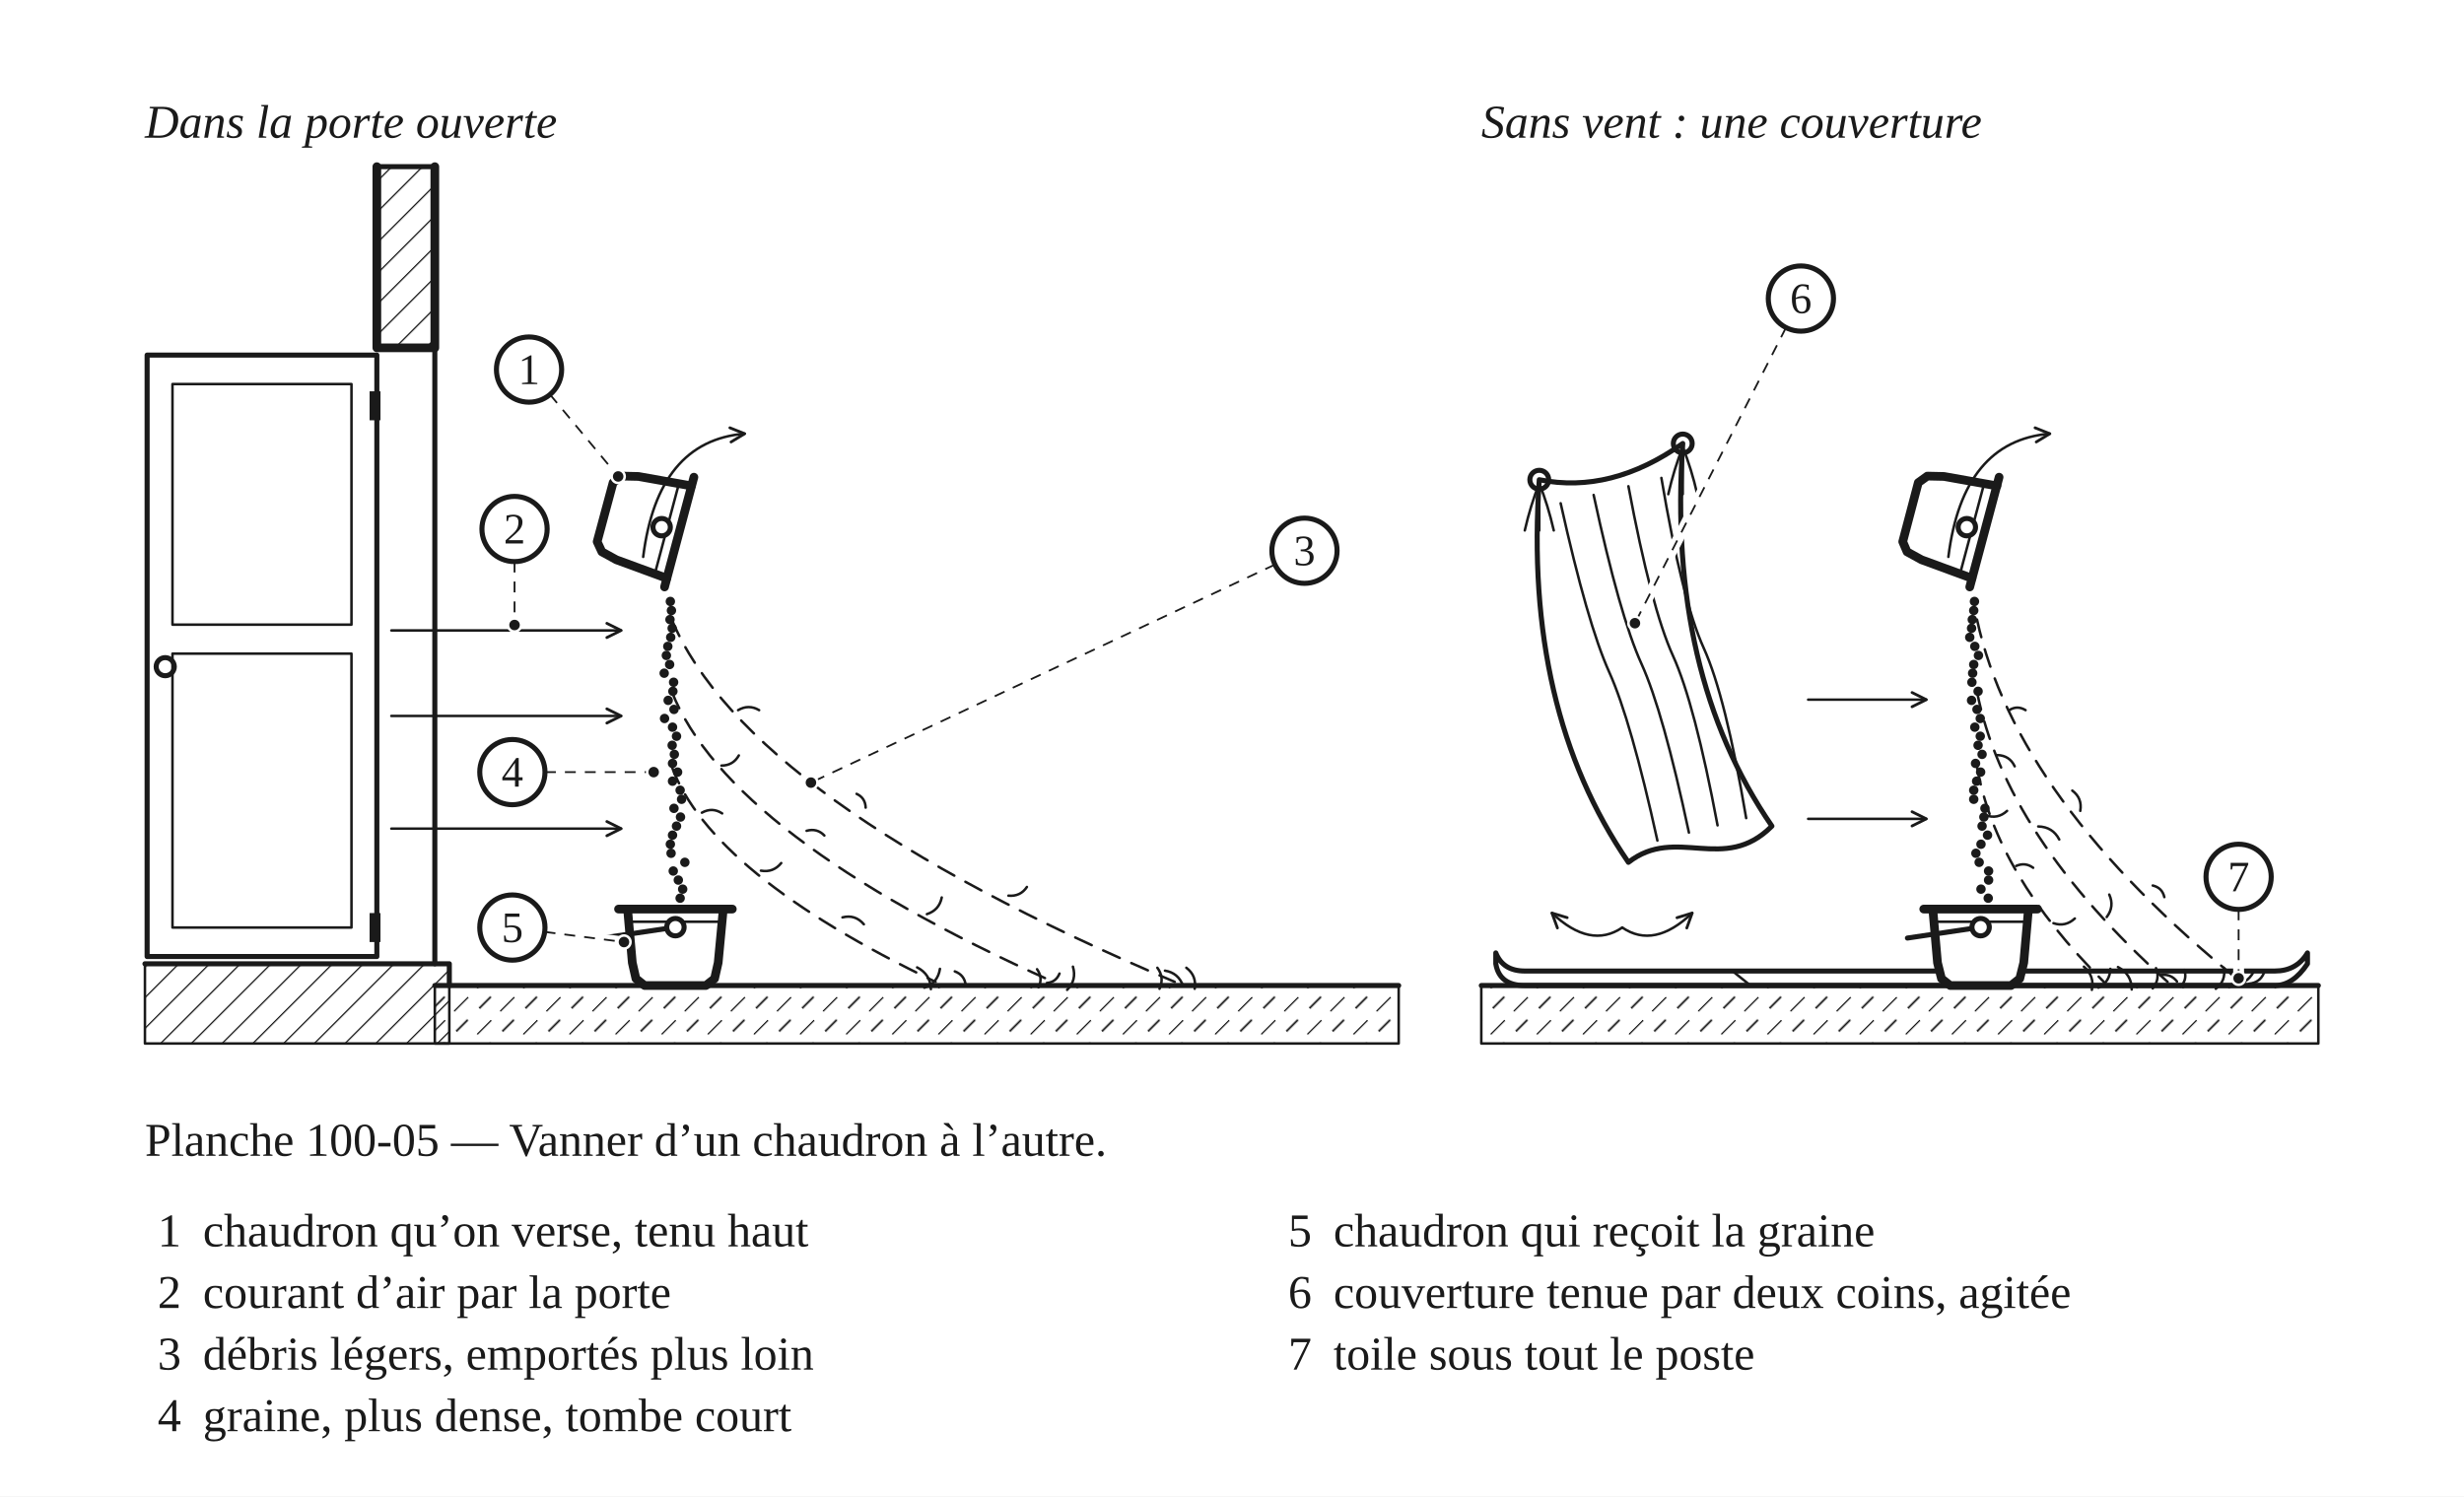
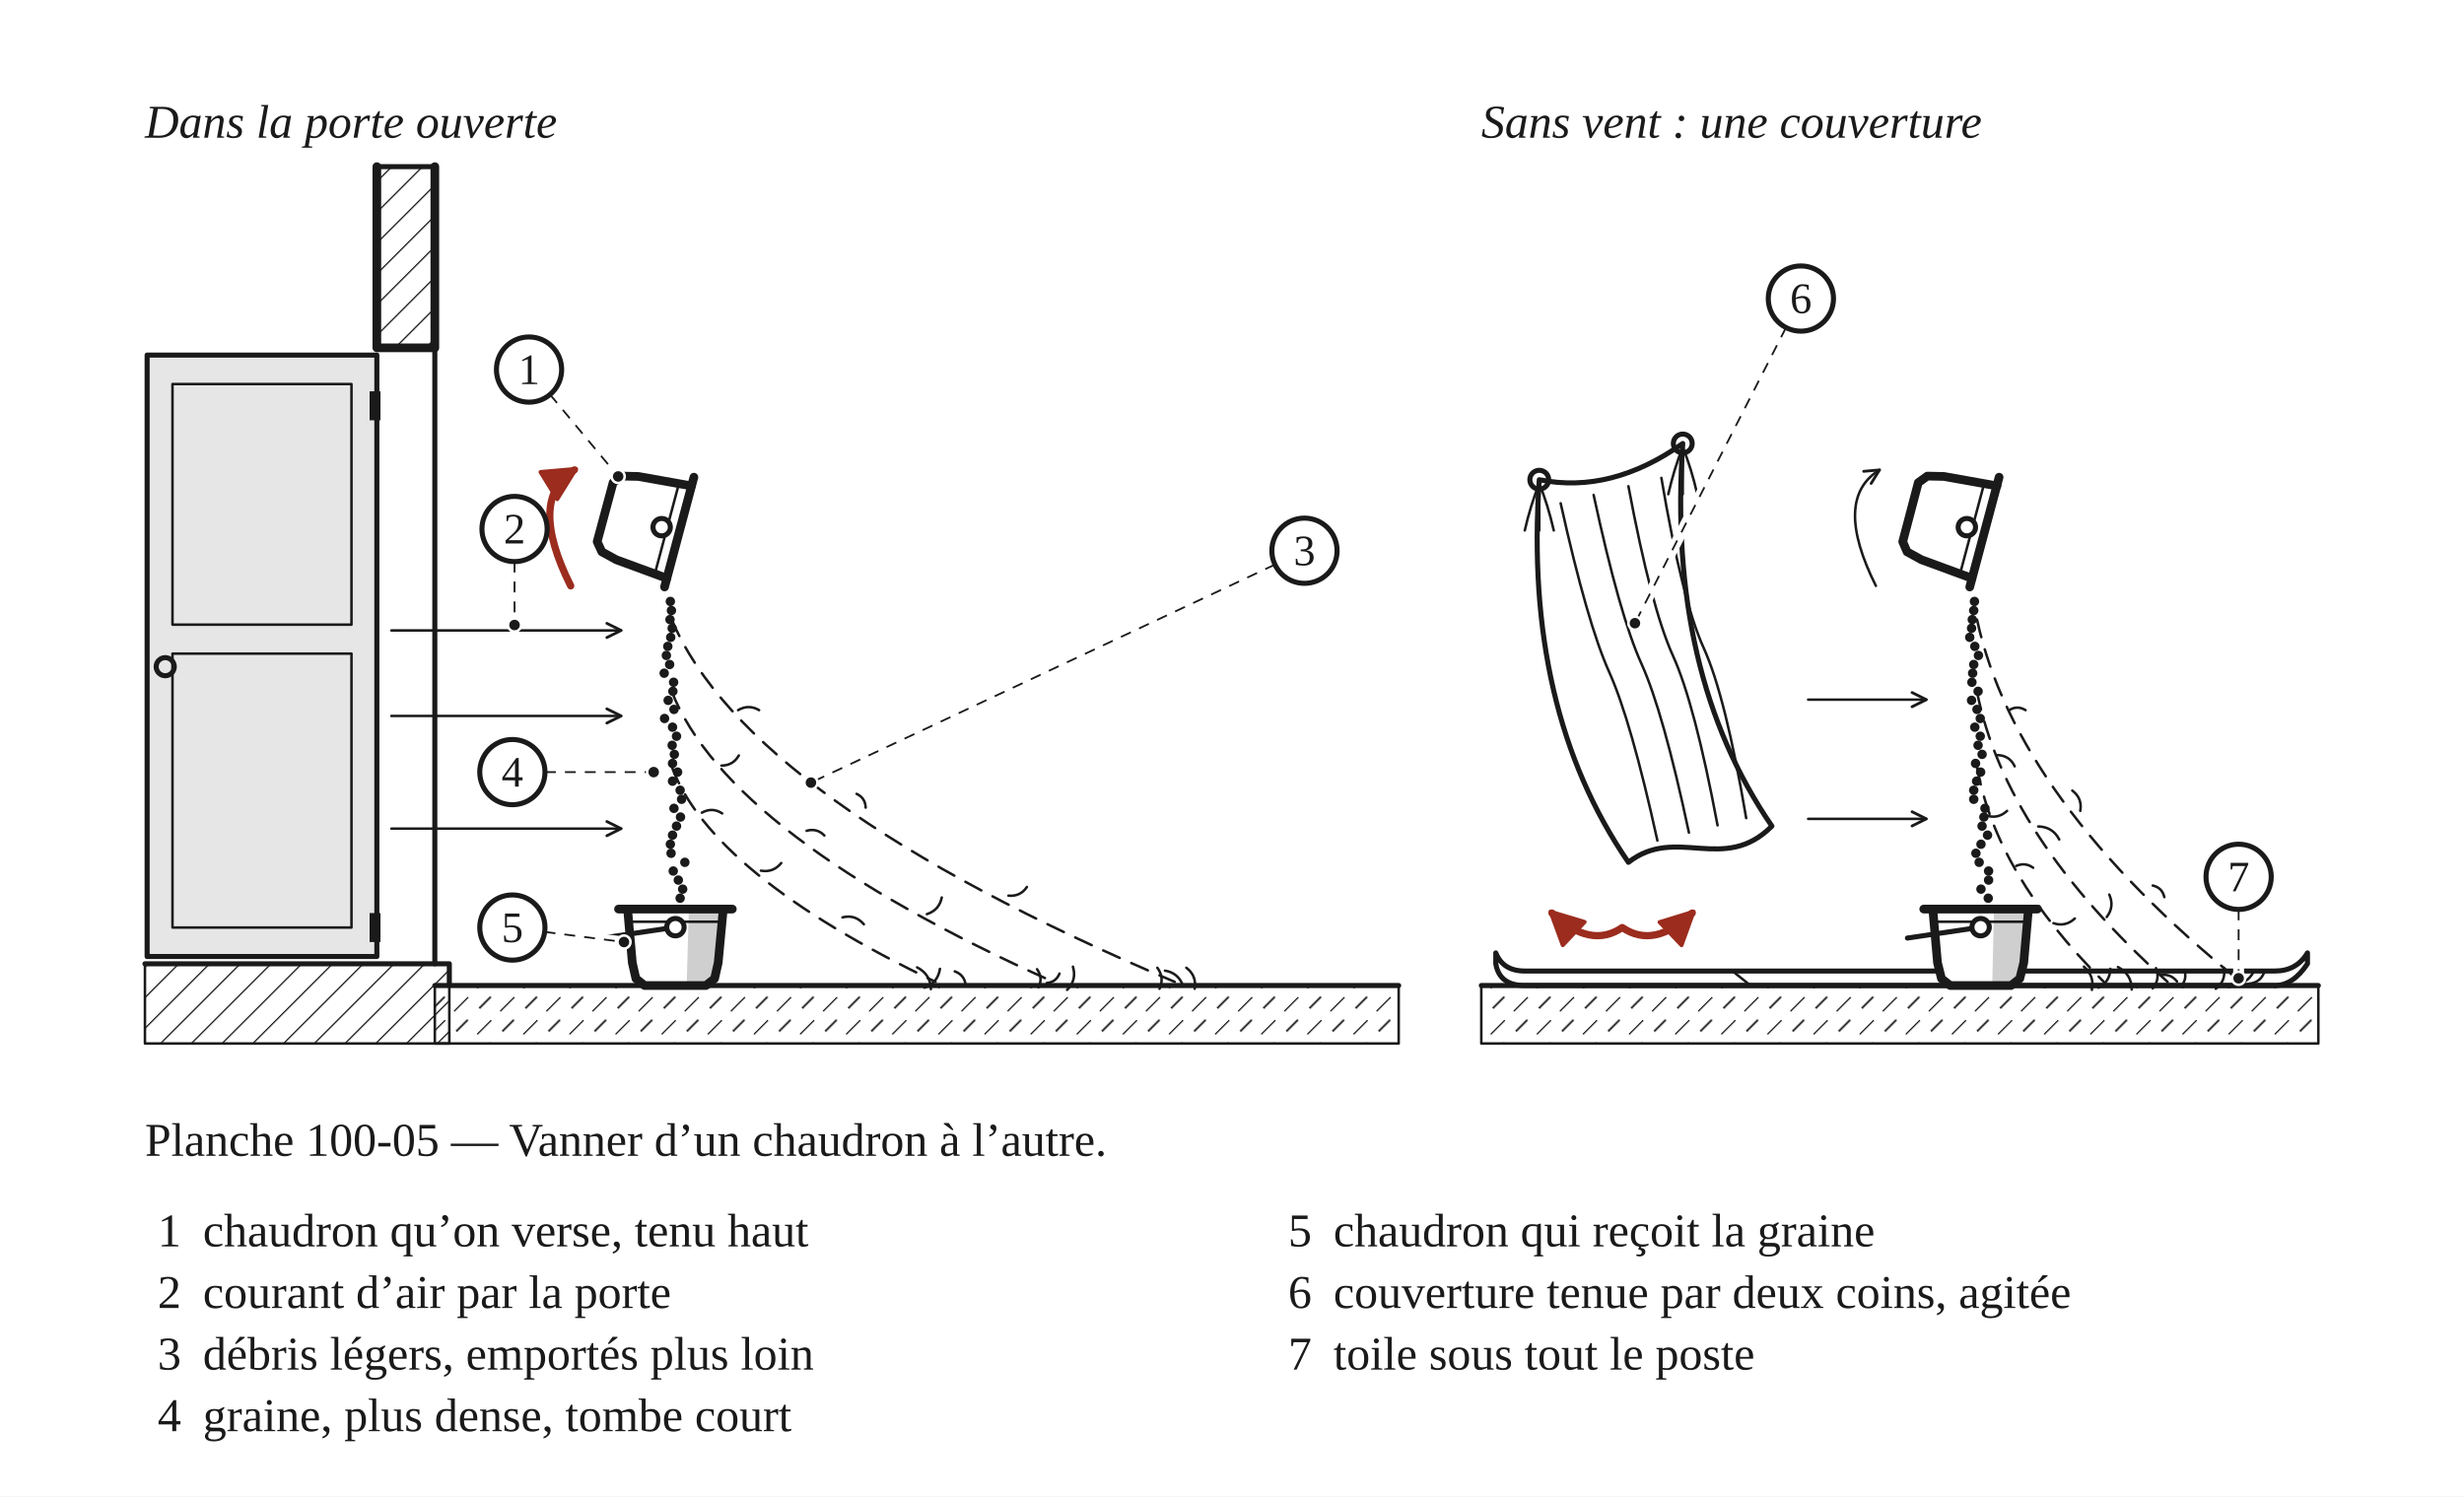
<svg xmlns="http://www.w3.org/2000/svg" width="680" height="413" viewBox="0 0 680 413" role="img">
  <defs>
    <pattern id="h-bois" width="6" height="6" patternUnits="userSpaceOnUse" patternTransform="rotate(45)">
      <line x1="0" y1="0" x2="0" y2="6" stroke="#1A1A1A" stroke-width="0.7" />
    </pattern>
    <pattern id="h-terre" width="9" height="9" patternUnits="userSpaceOnUse" patternTransform="rotate(45)">
      <line x1="0" y1="0" x2="0" y2="5.5" stroke="#1A1A1A" stroke-width="0.7" />
      <line x1="4.5" y1="4.5" x2="4.5" y2="9" stroke="#1A1A1A" stroke-width="0.5" />
    </pattern>
    <marker id="fl" viewBox="0 0 10 10" refX="9" refY="5" markerWidth="7" markerHeight="7" orient="auto-start-reverse">
      <path d="M1 1 L9 5 L1 9" fill="none" stroke="#1A1A1A" stroke-width="1.6" stroke-linecap="round" stroke-linejoin="round" />
    </marker>
+     <marker id="fl-r" viewBox="0 0 10 10" refX="8.5" refY="5" markerWidth="5.5" markerHeight="5.5" orient="auto-start-reverse">
+       <path d="M1 1 L9 5 L1 9 Z" fill="#9B2C1E" stroke="#9B2C1E" stroke-width="1" stroke-linejoin="round" />
+     </marker>
  </defs>
  <rect x="0" y="0" width="680" height="413" fill="#FFFFFF" />
  <text x="40" y="38" font-family="Georgia, 'Times New Roman', serif" font-size="13" font-style="italic" fill="#1A1A1A">Dans la porte ouverte</text>
  <g transform="translate(40 46)" data-vue="porte">
    <rect x="80" y="226" width="266" height="16" fill="url(#h-terre)" stroke="#1A1A1A" stroke-width="0.7" stroke-linejoin="round" />
    <line x1="80" y1="226" x2="346" y2="226" fill="none" stroke="#1A1A1A" stroke-width="1.4" stroke-linejoin="round" stroke-linecap="round" />
    <rect x="0" y="220" width="84" height="22" fill="url(#h-bois)" stroke="#1A1A1A" stroke-width="0.7" stroke-linejoin="round" />
    <path d="M0 220 L84 220 L84 226" fill="none" stroke="#1A1A1A" stroke-width="1.4" stroke-linejoin="round" stroke-linecap="round" />
+     <rect x="0.6" y="52" width="63.4" height="166" fill="#E6E6E6" stroke="none" />
    <rect x="0.6" y="52" width="63.4" height="166" fill="none" stroke="#1A1A1A" stroke-width="1.4" stroke-linejoin="round" stroke-linecap="round" />
    <rect x="7.6" y="60" width="49.4" height="66.4" fill="none" stroke="#1A1A1A" stroke-width="0.7" stroke-linejoin="round" stroke-linecap="round" />
    <rect x="7.6" y="134.4" width="49.4" height="75.6" fill="none" stroke="#1A1A1A" stroke-width="0.7" stroke-linejoin="round" stroke-linecap="round" />
    <circle cx="5.6" cy="138" r="2.5" fill="none" stroke="#1A1A1A" stroke-width="1.4" stroke-linejoin="round" stroke-linecap="round" />
    <rect x="62" y="62" width="3" height="8" fill="#1A1A1A" stroke="none" />
    <rect x="62" y="206" width="3" height="8" fill="#1A1A1A" stroke="none" />
    <rect x="64" y="0" width="16" height="50" fill="url(#h-bois)" stroke="#1A1A1A" stroke-width="1.4" stroke-linejoin="round" />
    <path d="M64 0 L64 50 L80 50 L80 0" fill="none" stroke="#1A1A1A" stroke-width="2.4" stroke-linejoin="round" stroke-linecap="round" />
    <line x1="80" y1="50" x2="80" y2="220" fill="none" stroke="#1A1A1A" stroke-width="1.4" stroke-linejoin="round" stroke-linecap="round" />
    <path d="M 68 128 L 131.4 128" fill="none" stroke="#1A1A1A" stroke-width="0.7" stroke-linejoin="round" stroke-linecap="round" marker-end="url(#fl)" />
    <path d="M 68 151.6 L 131.4 151.6" fill="none" stroke="#1A1A1A" stroke-width="0.7" stroke-linejoin="round" stroke-linecap="round" marker-end="url(#fl)" />
    <path d="M 68 182.7 L 131.4 182.7" fill="none" stroke="#1A1A1A" stroke-width="0.7" stroke-linejoin="round" stroke-linecap="round" marker-end="url(#fl)" />
    <path d="M133.2 204.9 L134.5 219.7 L135.5 224.1 L137.9 226 L154.8 226 L157.2 224.1 L158.2 219.7 L159.6 204.9 Z" fill="#FFFFFF" stroke="none" />
+     <path d="M150.1 204.9 L159.6 204.9 L158.2 219.7 L157.2 224.1 L154.8 226 L149.5 226 Z" fill="#CFCFCF" stroke="none" />
    <path d="M133.2 204.9 L134.5 219.7 L135.5 224.1 L137.9 226 L154.8 226 L157.2 224.1 L158.2 219.7 L159.6 204.9" fill="none" stroke="#1A1A1A" stroke-width="2.4" stroke-linejoin="round" stroke-linecap="round" />
    <path d="M130.7 204.9 L162.1 204.9" fill="none" stroke="#1A1A1A" stroke-width="2.4" stroke-linejoin="round" stroke-linecap="round" />
    <path d="M134.2 208.4 L158.6 208.4" fill="none" stroke="#1A1A1A" stroke-width="0.7" stroke-linejoin="round" stroke-linecap="round" />
    <line x1="146.4" y1="209.9" x2="126.2" y2="212.9" fill="none" stroke="#1A1A1A" stroke-width="1.4" stroke-linejoin="round" stroke-linecap="round" />
    <circle cx="146.4" cy="209.9" r="2.4" fill="#FFFFFF" stroke="none" />
    <circle cx="146.4" cy="209.9" r="2.4" fill="none" stroke="#1A1A1A" stroke-width="1.4" stroke-linejoin="round" stroke-linecap="round" />
    <path d="M 145.4 125 Q 166.2 175 284.2 225" fill="none" stroke="#1A1A1A" stroke-width="0.7" stroke-linejoin="round" stroke-linecap="round" stroke-dasharray="5 3.5" />
    <path d="M 163.7 150 Q 166.6 148.3 169.5 150" fill="none" stroke="#1A1A1A" stroke-width="0.7" stroke-linejoin="round" stroke-linecap="round" />
    <path d="M 196.4 173.1 Q 198.8 174.2 198.9 176.9" fill="none" stroke="#1A1A1A" stroke-width="0.7" stroke-linejoin="round" stroke-linecap="round" />
    <path d="M 243.4 198.8 Q 241.6 201.5 238.3 201.2" fill="none" stroke="#1A1A1A" stroke-width="0.7" stroke-linejoin="round" stroke-linecap="round" />
    <path d="M 279.4 221.1 Q 281.4 223.8 280 226.9" fill="none" stroke="#1A1A1A" stroke-width="0.7" stroke-linejoin="round" stroke-linecap="round" />
    <path d="M 281.5 221.9 Q 285.2 222.5 286.5 226.1" fill="none" stroke="#1A1A1A" stroke-width="0.7" stroke-linejoin="round" stroke-linecap="round" />
    <path d="M 287.4 221.1 Q 290.3 223.3 289.7 226.9" fill="none" stroke="#1A1A1A" stroke-width="0.7" stroke-linejoin="round" stroke-linecap="round" />
    <path d="M 145.4 144.9 Q 161.2 184.9 250.7 225" fill="none" stroke="#1A1A1A" stroke-width="0.7" stroke-linejoin="round" stroke-linecap="round" stroke-dasharray="5 3.5" />
    <path d="M 163.9 162.5 Q 162.3 165.3 159.1 165.3" fill="none" stroke="#1A1A1A" stroke-width="0.7" stroke-linejoin="round" stroke-linecap="round" />
    <path d="M 182.6 183.3 Q 185.5 182.5 187.5 184.6" fill="none" stroke="#1A1A1A" stroke-width="0.7" stroke-linejoin="round" stroke-linecap="round" />
    <path d="M 219.9 201.7 Q 219.2 205.2 215.8 206.3" fill="none" stroke="#1A1A1A" stroke-width="0.7" stroke-linejoin="round" stroke-linecap="round" />
    <path d="M 246.2 221.5 Q 247.9 223.9 246.6 226.5" fill="none" stroke="#1A1A1A" stroke-width="0.7" stroke-linejoin="round" stroke-linecap="round" />
    <path d="M 252.4 222.7 Q 251.4 225.1 248.9 225.3" fill="none" stroke="#1A1A1A" stroke-width="0.7" stroke-linejoin="round" stroke-linecap="round" />
    <path d="M 256.1 220.8 Q 257.2 224.5 254.5 227.2" fill="none" stroke="#1A1A1A" stroke-width="0.7" stroke-linejoin="round" stroke-linecap="round" />
    <path d="M 145.4 165.6 Q 156.3 195.3 218.2 225" fill="none" stroke="#1A1A1A" stroke-width="0.7" stroke-linejoin="round" stroke-linecap="round" stroke-dasharray="5 3.5" />
    <path d="M 153.7 178.3 Q 156.6 176.7 159.3 178.5" fill="none" stroke="#1A1A1A" stroke-width="0.7" stroke-linejoin="round" stroke-linecap="round" />
    <path d="M 175.6 192.2 Q 173.4 194.9 170 194.3" fill="none" stroke="#1A1A1A" stroke-width="0.7" stroke-linejoin="round" stroke-linecap="round" />
    <path d="M 192.5 207.2 Q 196 206.3 198.4 209.1" fill="none" stroke="#1A1A1A" stroke-width="0.7" stroke-linejoin="round" stroke-linecap="round" />
    <path d="M 213.1 221 Q 216.8 222.9 216.9 227" fill="none" stroke="#1A1A1A" stroke-width="0.7" stroke-linejoin="round" stroke-linecap="round" />
    <path d="M 219.4 221.4 Q 218.8 225.3 215.1 226.6" fill="none" stroke="#1A1A1A" stroke-width="0.7" stroke-linejoin="round" stroke-linecap="round" />
    <path d="M 223.5 222.1 Q 226.2 223.1 226.5 225.9" fill="none" stroke="#1A1A1A" stroke-width="0.7" stroke-linejoin="round" stroke-linecap="round" />
    <circle cx="145" cy="120" r="1.3" fill="#1A1A1A" stroke="none" />
    <circle cx="145.3" cy="122.5" r="1.3" fill="#1A1A1A" stroke="none" />
    <circle cx="144.9" cy="125" r="1.3" fill="#1A1A1A" stroke="none" />
    <circle cx="145.5" cy="127.4" r="1.3" fill="#1A1A1A" stroke="none" />
    <circle cx="145.1" cy="129.9" r="1.3" fill="#1A1A1A" stroke="none" />
    <circle cx="144.3" cy="132.4" r="1.3" fill="#1A1A1A" stroke="none" />
    <circle cx="143.9" cy="134.9" r="1.3" fill="#1A1A1A" stroke="none" />
    <circle cx="144.8" cy="137.4" r="1.3" fill="#1A1A1A" stroke="none" />
    <circle cx="143.3" cy="139.8" r="1.3" fill="#1A1A1A" stroke="none" />
    <circle cx="145.9" cy="142.3" r="1.3" fill="#1A1A1A" stroke="none" />
    <circle cx="145.7" cy="144.8" r="1.3" fill="#1A1A1A" stroke="none" />
    <circle cx="144.4" cy="147.3" r="1.3" fill="#1A1A1A" stroke="none" />
    <circle cx="146" cy="149.8" r="1.3" fill="#1A1A1A" stroke="none" />
    <circle cx="143.4" cy="152.3" r="1.3" fill="#1A1A1A" stroke="none" />
    <circle cx="145.6" cy="154.7" r="1.3" fill="#1A1A1A" stroke="none" />
    <circle cx="146.7" cy="157.2" r="1.3" fill="#1A1A1A" stroke="none" />
    <circle cx="145.5" cy="159.7" r="1.3" fill="#1A1A1A" stroke="none" />
    <circle cx="146.1" cy="162.2" r="1.3" fill="#1A1A1A" stroke="none" />
    <circle cx="145.6" cy="164.7" r="1.3" fill="#1A1A1A" stroke="none" />
    <circle cx="147" cy="167.1" r="1.3" fill="#1A1A1A" stroke="none" />
    <circle cx="145.6" cy="169.6" r="1.3" fill="#1A1A1A" stroke="none" />
    <circle cx="147.7" cy="172.1" r="1.3" fill="#1A1A1A" stroke="none" />
    <circle cx="148.1" cy="174.6" r="1.3" fill="#1A1A1A" stroke="none" />
    <circle cx="146" cy="177.1" r="1.3" fill="#1A1A1A" stroke="none" />
    <circle cx="147.8" cy="179.5" r="1.3" fill="#1A1A1A" stroke="none" />
    <circle cx="146.7" cy="182" r="1.3" fill="#1A1A1A" stroke="none" />
    <circle cx="145.6" cy="184.5" r="1.3" fill="#1A1A1A" stroke="none" />
    <circle cx="145" cy="187" r="1.3" fill="#1A1A1A" stroke="none" />
    <circle cx="145.2" cy="189.5" r="1.3" fill="#1A1A1A" stroke="none" />
    <circle cx="149" cy="192" r="1.3" fill="#1A1A1A" stroke="none" />
    <circle cx="145.8" cy="194.4" r="1.3" fill="#1A1A1A" stroke="none" />
    <circle cx="147.2" cy="196.9" r="1.3" fill="#1A1A1A" stroke="none" />
    <circle cx="148.4" cy="199.4" r="1.3" fill="#1A1A1A" stroke="none" />
    <circle cx="147.7" cy="201.9" r="1.3" fill="#1A1A1A" stroke="none" />
    <path d="M150.8 88.1 L136.2 85.5 L131.7 85.4 L129.2 87.2 L124.8 103.5 L126.1 106.3 L130.1 108.5 L144 113.6 Z" fill="#FFFFFF" stroke="none" />
    <path d="M150.8 88.1 L136.2 85.5 L131.7 85.4 L129.2 87.2 L124.8 103.5 L126.1 106.3 L130.1 108.5 L144 113.6" fill="none" stroke="#1A1A1A" stroke-width="2.4" stroke-linejoin="round" stroke-linecap="round" />
    <path d="M151.5 85.7 L143.4 116" fill="none" stroke="#1A1A1A" stroke-width="2.4" stroke-linejoin="round" stroke-linecap="round" />
    <path d="M147.2 88.1 L140.9 111.7" fill="none" stroke="#1A1A1A" stroke-width="0.7" stroke-linejoin="round" stroke-linecap="round" />
    <circle cx="142.6" cy="99.5" r="2.4" fill="#FFFFFF" stroke="none" />
    <circle cx="142.6" cy="99.5" r="2.4" fill="none" stroke="#1A1A1A" stroke-width="1.4" stroke-linejoin="round" stroke-linecap="round" />
-     <path d="M 137.5 107.7 Q 141.5 75.7 165.5 73.7" fill="none" stroke="#1A1A1A" stroke-width="0.7" stroke-linejoin="round" stroke-linecap="round" marker-end="url(#fl)" />
+     <path d="M 117.5 115.7 Q 105.5 91.7 118.5 83.7" fill="none" stroke="#9B2C1E" stroke-width="2" stroke-linejoin="round" stroke-linecap="round" marker-end="url(#fl-r)" />
  </g>
  <text x="408.8" y="38" font-family="Georgia, 'Times New Roman', serif" font-size="13" font-style="italic" fill="#1A1A1A">Sans vent : une couverture</text>
  <g transform="translate(408.8 46)" data-vue="couverture">
    <rect x="0" y="226" width="231" height="16" fill="url(#h-terre)" stroke="#1A1A1A" stroke-width="0.7" stroke-linejoin="round" />
    <path d="M 4 217 Q 6 222 12 222 L 219 222 Q 225 222 228 217 L 228 220 Q 224 226 219 226 L 12 226 Q 5 226 4 220 Z" fill="#FFFFFF" stroke="none" />
    <path d="M 4 217 Q 6 222 12 222 L 219 222 Q 225 222 228 217 L 228 220 Q 224 226 219 226 L 12 226 Q 5 226 4 220 Z" fill="none" stroke="#1A1A1A" stroke-width="1.4" stroke-linejoin="round" stroke-linecap="round" />
    <line x1="69.3" y1="222" x2="74.3" y2="226" fill="none" stroke="#1A1A1A" stroke-width="0.7" stroke-linejoin="round" stroke-linecap="round" />
    <line x1="138.6" y1="222" x2="143.6" y2="226" fill="none" stroke="#1A1A1A" stroke-width="0.7" stroke-linejoin="round" stroke-linecap="round" />
    <line x1="0" y1="226" x2="231" y2="226" fill="none" stroke="#1A1A1A" stroke-width="1.4" stroke-linejoin="round" stroke-linecap="round" />
    <path d="M 16 86.4 Q 35.8 90.4 55.6 76.4 Q 51.2 139.8 80.2 182 C 67 195.3 53.8 181.7 40.6 192 Q 11.6 149.8 16 86.4 Z" fill="#FFFFFF" stroke="none" />
    <path d="M 21.9 92.9 Q 29.3 126.2 35.3 139.5 T 48.6 186" fill="none" stroke="#1A1A1A" stroke-width="0.7" stroke-linejoin="round" stroke-linecap="round" />
    <path d="M 31 90.6 Q 38.2 124 44.2 137.2 T 57.3 183.8" fill="none" stroke="#1A1A1A" stroke-width="0.7" stroke-linejoin="round" stroke-linecap="round" />
    <path d="M 40.6 88.2 Q 46.9 121.8 52.9 135 T 65.2 181.8" fill="none" stroke="#1A1A1A" stroke-width="0.7" stroke-linejoin="round" stroke-linecap="round" />
    <path d="M 49.7 85.9 Q 55.4 119.7 61.4 132.9 T 73.1 179.8" fill="none" stroke="#1A1A1A" stroke-width="0.7" stroke-linejoin="round" stroke-linecap="round" />
    <path d="M 16 86.4 Q 35.8 90.4 55.6 76.4 Q 51.2 139.8 80.2 182 C 67 195.3 53.8 181.7 40.6 192 Q 11.6 149.8 16 86.4 Z" fill="none" stroke="#1A1A1A" stroke-width="1.4" stroke-linejoin="round" stroke-linecap="round" />
    <path d="M 16 87.4 Q 13.6 93.4 12 100.4" fill="none" stroke="#1A1A1A" stroke-width="0.7" stroke-linejoin="round" stroke-linecap="round" />
    <path d="M 16 87.4 Q 16 93.4 16 100.4" fill="none" stroke="#1A1A1A" stroke-width="0.7" stroke-linejoin="round" stroke-linecap="round" />
    <path d="M 16 87.4 Q 18.4 93.4 20 100.4" fill="none" stroke="#1A1A1A" stroke-width="0.7" stroke-linejoin="round" stroke-linecap="round" />
    <path d="M 55.6 77.4 Q 53.2 83.4 51.6 90.4" fill="none" stroke="#1A1A1A" stroke-width="0.7" stroke-linejoin="round" stroke-linecap="round" />
    <path d="M 55.6 77.4 Q 55.6 83.4 55.6 90.4" fill="none" stroke="#1A1A1A" stroke-width="0.7" stroke-linejoin="round" stroke-linecap="round" />
    <path d="M 55.6 77.4 Q 58 83.4 59.6 90.4" fill="none" stroke="#1A1A1A" stroke-width="0.7" stroke-linejoin="round" stroke-linecap="round" />
    <circle cx="16" cy="86.4" r="2.6" fill="none" stroke="#1A1A1A" stroke-width="1.4" stroke-linejoin="round" stroke-linecap="round" />
    <circle cx="55.6" cy="76.4" r="2.6" fill="none" stroke="#1A1A1A" stroke-width="1.4" stroke-linejoin="round" stroke-linecap="round" />
-     <path d="M 38.9 210 Q 47.7 216 58.2 206" fill="none" stroke="#1A1A1A" stroke-width="0.7" stroke-linejoin="round" stroke-linecap="round" marker-end="url(#fl)" />
-     <path d="M 38.9 210 Q 30.1 216 19.5 206" fill="none" stroke="#1A1A1A" stroke-width="0.7" stroke-linejoin="round" stroke-linecap="round" marker-end="url(#fl)" />
+     <path d="M 19.5 206 Q 30.1 216 38.9 210 Q 47.7 216 58.2 206" fill="none" stroke="#9B2C1E" stroke-width="2" stroke-linejoin="round" stroke-linecap="round" marker-end="url(#fl-r)" marker-start="url(#fl-r)" />
    <path d="M 90.2 147.1 L 122.8 147.1" fill="none" stroke="#1A1A1A" stroke-width="0.7" stroke-linejoin="round" stroke-linecap="round" marker-end="url(#fl)" />
    <path d="M 90.2 180 L 122.8 180" fill="none" stroke="#1A1A1A" stroke-width="0.7" stroke-linejoin="round" stroke-linecap="round" marker-end="url(#fl)" />
    <path d="M124.6 204.9 L125.9 219.7 L127 224.1 L129.4 226 L146.2 226 L148.6 224.1 L149.7 219.7 L151 204.9 Z" fill="#FFFFFF" stroke="none" />
+     <path d="M141.5 204.9 L151 204.9 L149.7 219.7 L148.6 224.1 L146.2 226 L141 226 Z" fill="#CFCFCF" stroke="none" />
    <path d="M124.6 204.9 L125.9 219.7 L127 224.1 L129.4 226 L146.2 226 L148.6 224.1 L149.7 219.7 L151 204.9" fill="none" stroke="#1A1A1A" stroke-width="2.4" stroke-linejoin="round" stroke-linecap="round" />
    <path d="M122.1 204.9 L153.5 204.9" fill="none" stroke="#1A1A1A" stroke-width="2.4" stroke-linejoin="round" stroke-linecap="round" />
    <path d="M125.6 208.4 L150 208.4" fill="none" stroke="#1A1A1A" stroke-width="0.7" stroke-linejoin="round" stroke-linecap="round" />
    <line x1="137.8" y1="209.9" x2="117.6" y2="212.9" fill="none" stroke="#1A1A1A" stroke-width="1.4" stroke-linejoin="round" stroke-linecap="round" />
    <circle cx="137.8" cy="209.9" r="2.4" fill="#FFFFFF" stroke="none" />
    <circle cx="137.8" cy="209.9" r="2.4" fill="none" stroke="#1A1A1A" stroke-width="1.4" stroke-linejoin="round" stroke-linecap="round" />
    <path d="M 136.8 125 Q 147.7 175 209.6 225" fill="none" stroke="#1A1A1A" stroke-width="0.7" stroke-linejoin="round" stroke-linecap="round" stroke-dasharray="5 3.5" />
    <path d="M 145.7 150 Q 147.9 148.6 150.2 150" fill="none" stroke="#1A1A1A" stroke-width="0.7" stroke-linejoin="round" stroke-linecap="round" />
    <path d="M 163.1 172.2 Q 165.9 174.3 165.3 177.8" fill="none" stroke="#1A1A1A" stroke-width="0.7" stroke-linejoin="round" stroke-linecap="round" />
    <path d="M 185.3 198.4 Q 187.9 199 188.5 201.6" fill="none" stroke="#1A1A1A" stroke-width="0.7" stroke-linejoin="round" stroke-linecap="round" />
    <path d="M 204.9 221.1 Q 205.6 224.7 202.7 226.9" fill="none" stroke="#1A1A1A" stroke-width="0.7" stroke-linejoin="round" stroke-linecap="round" />
    <path d="M 213.2 222.1 Q 211.3 225.8 207 225.9" fill="none" stroke="#1A1A1A" stroke-width="0.7" stroke-linejoin="round" stroke-linecap="round" />
    <path d="M 216 222.5 Q 214.9 225.2 211.9 225.5" fill="none" stroke="#1A1A1A" stroke-width="0.7" stroke-linejoin="round" stroke-linecap="round" />
    <path d="M 136.8 144.9 Q 144.7 184.9 189.4 225" fill="none" stroke="#1A1A1A" stroke-width="0.7" stroke-linejoin="round" stroke-linecap="round" stroke-dasharray="5 3.5" />
    <path d="M 142.4 162.4 Q 145.8 162.5 147.2 165.5" fill="none" stroke="#1A1A1A" stroke-width="0.7" stroke-linejoin="round" stroke-linecap="round" />
    <path d="M 153.7 182.1 Q 157.7 182.2 159.5 185.7" fill="none" stroke="#1A1A1A" stroke-width="0.7" stroke-linejoin="round" stroke-linecap="round" />
    <path d="M 173.3 200.9 Q 174.8 204.2 172.6 207.1" fill="none" stroke="#1A1A1A" stroke-width="0.7" stroke-linejoin="round" stroke-linecap="round" />
    <path d="M 186.2 221.2 Q 187.4 224.2 185.3 226.8" fill="none" stroke="#1A1A1A" stroke-width="0.7" stroke-linejoin="round" stroke-linecap="round" />
    <path d="M 187.5 223.1 Q 190.3 222.7 192 224.9" fill="none" stroke="#1A1A1A" stroke-width="0.7" stroke-linejoin="round" stroke-linecap="round" />
    <path d="M 194 221.7 Q 194.9 224.3 193 226.3" fill="none" stroke="#1A1A1A" stroke-width="0.7" stroke-linejoin="round" stroke-linecap="round" />
    <path d="M 136.8 165.6 Q 142 195.3 171.8 225" fill="none" stroke="#1A1A1A" stroke-width="0.7" stroke-linejoin="round" stroke-linecap="round" stroke-dasharray="5 3.5" />
    <path d="M 145.1 177.8 Q 142.5 180.2 139.2 179" fill="none" stroke="#1A1A1A" stroke-width="0.7" stroke-linejoin="round" stroke-linecap="round" />
    <path d="M 147.6 193 Q 150.1 191.9 152.3 193.5" fill="none" stroke="#1A1A1A" stroke-width="0.7" stroke-linejoin="round" stroke-linecap="round" />
    <path d="M 163.8 207.5 Q 161.2 209.9 157.9 208.8" fill="none" stroke="#1A1A1A" stroke-width="0.7" stroke-linejoin="round" stroke-linecap="round" />
    <path d="M 166.3 220.8 Q 169.3 223.4 168.5 227.2" fill="none" stroke="#1A1A1A" stroke-width="0.7" stroke-linejoin="round" stroke-linecap="round" />
    <path d="M 173.6 221.4 Q 173.5 225 170.3 226.6" fill="none" stroke="#1A1A1A" stroke-width="0.7" stroke-linejoin="round" stroke-linecap="round" />
    <path d="M 175.7 220.9 Q 179.5 222.9 179.5 227.1" fill="none" stroke="#1A1A1A" stroke-width="0.7" stroke-linejoin="round" stroke-linecap="round" />
    <circle cx="136.1" cy="120" r="1.3" fill="#1A1A1A" stroke="none" />
    <circle cx="135.9" cy="122.5" r="1.3" fill="#1A1A1A" stroke="none" />
    <circle cx="135.5" cy="125" r="1.3" fill="#1A1A1A" stroke="none" />
    <circle cx="135.3" cy="127.4" r="1.3" fill="#1A1A1A" stroke="none" />
    <circle cx="134.8" cy="129.9" r="1.3" fill="#1A1A1A" stroke="none" />
    <circle cx="136.2" cy="132.4" r="1.3" fill="#1A1A1A" stroke="none" />
    <circle cx="137.2" cy="134.9" r="1.3" fill="#1A1A1A" stroke="none" />
    <circle cx="135.9" cy="137.4" r="1.3" fill="#1A1A1A" stroke="none" />
    <circle cx="135.6" cy="139.8" r="1.3" fill="#1A1A1A" stroke="none" />
    <circle cx="135.4" cy="142.3" r="1.3" fill="#1A1A1A" stroke="none" />
    <circle cx="137.1" cy="144.8" r="1.3" fill="#1A1A1A" stroke="none" />
    <circle cx="135.3" cy="147.3" r="1.3" fill="#1A1A1A" stroke="none" />
    <circle cx="136.8" cy="149.8" r="1.3" fill="#1A1A1A" stroke="none" />
    <circle cx="137.7" cy="152.3" r="1.3" fill="#1A1A1A" stroke="none" />
    <circle cx="136.2" cy="154.7" r="1.3" fill="#1A1A1A" stroke="none" />
    <circle cx="137.7" cy="157.2" r="1.3" fill="#1A1A1A" stroke="none" />
    <circle cx="137.1" cy="159.7" r="1.3" fill="#1A1A1A" stroke="none" />
    <circle cx="138.2" cy="162.2" r="1.3" fill="#1A1A1A" stroke="none" />
    <circle cx="136.4" cy="164.7" r="1.3" fill="#1A1A1A" stroke="none" />
    <circle cx="137.8" cy="167.1" r="1.3" fill="#1A1A1A" stroke="none" />
    <circle cx="136.7" cy="169.6" r="1.3" fill="#1A1A1A" stroke="none" />
    <circle cx="135.9" cy="172.1" r="1.3" fill="#1A1A1A" stroke="none" />
    <circle cx="135.9" cy="174.6" r="1.3" fill="#1A1A1A" stroke="none" />
    <circle cx="139" cy="177.1" r="1.3" fill="#1A1A1A" stroke="none" />
    <circle cx="138.7" cy="179.5" r="1.3" fill="#1A1A1A" stroke="none" />
    <circle cx="138.2" cy="182" r="1.3" fill="#1A1A1A" stroke="none" />
    <circle cx="139.7" cy="184.5" r="1.3" fill="#1A1A1A" stroke="none" />
    <circle cx="137.9" cy="187" r="1.3" fill="#1A1A1A" stroke="none" />
    <circle cx="136.5" cy="189.5" r="1.3" fill="#1A1A1A" stroke="none" />
    <circle cx="137.4" cy="192" r="1.3" fill="#1A1A1A" stroke="none" />
    <circle cx="140" cy="194.4" r="1.3" fill="#1A1A1A" stroke="none" />
    <circle cx="140" cy="196.9" r="1.3" fill="#1A1A1A" stroke="none" />
    <circle cx="137.9" cy="199.4" r="1.3" fill="#1A1A1A" stroke="none" />
    <circle cx="139.9" cy="201.9" r="1.3" fill="#1A1A1A" stroke="none" />
    <path d="M142.3 88.1 L127.7 85.5 L123.1 85.4 L120.6 87.2 L116.3 103.5 L117.5 106.3 L121.5 108.5 L135.4 113.6 Z" fill="#FFFFFF" stroke="none" />
    <path d="M142.3 88.1 L127.7 85.5 L123.1 85.4 L120.6 87.2 L116.3 103.5 L117.5 106.3 L121.5 108.5 L135.4 113.6" fill="none" stroke="#1A1A1A" stroke-width="2.4" stroke-linejoin="round" stroke-linecap="round" />
    <path d="M142.9 85.7 L134.8 116" fill="none" stroke="#1A1A1A" stroke-width="2.4" stroke-linejoin="round" stroke-linecap="round" />
    <path d="M138.6 88.1 L132.3 111.7" fill="none" stroke="#1A1A1A" stroke-width="0.7" stroke-linejoin="round" stroke-linecap="round" />
    <circle cx="134" cy="99.5" r="2.4" fill="#FFFFFF" stroke="none" />
    <circle cx="134" cy="99.5" r="2.4" fill="none" stroke="#1A1A1A" stroke-width="1.4" stroke-linejoin="round" stroke-linecap="round" />
-     <path d="M 128.9 107.7 Q 132.9 75.7 156.9 73.7" fill="none" stroke="#1A1A1A" stroke-width="0.7" stroke-linejoin="round" stroke-linecap="round" marker-end="url(#fl)" />
+     <path d="M 108.9 115.7 Q 96.9 91.7 109.9 83.7" fill="none" stroke="#1A1A1A" stroke-width="0.7" stroke-linejoin="round" stroke-linecap="round" marker-end="url(#fl)" />
  </g>
  <line x1="151.8" y1="108.9" x2="170.6" y2="131.5" fill="none" stroke="#FFFFFF" stroke-width="3" stroke-linecap="round" />
  <line x1="151.8" y1="108.9" x2="170.6" y2="131.5" fill="none" stroke="#1A1A1A" stroke-width="0.5" stroke-dasharray="3 2.5" />
  <circle cx="170.6" cy="131.5" r="1.8" fill="#1A1A1A" stroke="#FFFFFF" stroke-width="0.7" />
  <circle cx="146" cy="102" r="9" fill="#FFFFFF" stroke="#1A1A1A" stroke-width="1.4" data-vue="porte" />
  <text x="146" y="106" text-anchor="middle" font-family="Georgia, 'Times New Roman', serif" font-size="12" fill="#1A1A1A">1</text>
  <line x1="142" y1="155" x2="142" y2="172.5" fill="none" stroke="#FFFFFF" stroke-width="3" stroke-linecap="round" />
  <line x1="142" y1="155" x2="142" y2="172.5" fill="none" stroke="#1A1A1A" stroke-width="0.5" stroke-dasharray="3 2.5" />
  <circle cx="142" cy="172.5" r="1.8" fill="#1A1A1A" stroke="#FFFFFF" stroke-width="0.7" />
  <circle cx="142" cy="146" r="9" fill="#FFFFFF" stroke="#1A1A1A" stroke-width="1.4" data-vue="porte" />
  <text x="142" y="150" text-anchor="middle" font-family="Georgia, 'Times New Roman', serif" font-size="12" fill="#1A1A1A">2</text>
  <line x1="351.9" y1="155.8" x2="223.8" y2="216" fill="none" stroke="#FFFFFF" stroke-width="3" stroke-linecap="round" />
  <line x1="351.9" y1="155.8" x2="223.8" y2="216" fill="none" stroke="#1A1A1A" stroke-width="0.5" stroke-dasharray="3 2.5" />
  <circle cx="223.8" cy="216" r="1.8" fill="#1A1A1A" stroke="#FFFFFF" stroke-width="0.7" />
  <circle cx="360" cy="152" r="9" fill="#FFFFFF" stroke="#1A1A1A" stroke-width="1.4" data-vue="porte" />
  <text x="360" y="156" text-anchor="middle" font-family="Georgia, 'Times New Roman', serif" font-size="12" fill="#1A1A1A">3</text>
  <line x1="150.4" y1="213.1" x2="180.4" y2="213.1" fill="none" stroke="#FFFFFF" stroke-width="3" stroke-linecap="round" />
  <line x1="150.4" y1="213.1" x2="180.4" y2="213.1" fill="none" stroke="#1A1A1A" stroke-width="0.5" stroke-dasharray="3 2.5" />
  <circle cx="180.4" cy="213.1" r="1.8" fill="#1A1A1A" stroke="#FFFFFF" stroke-width="0.7" />
  <circle cx="141.4" cy="213.1" r="9" fill="#FFFFFF" stroke="#1A1A1A" stroke-width="1.4" data-vue="porte" />
  <text x="141.4" y="217.1" text-anchor="middle" font-family="Georgia, 'Times New Roman', serif" font-size="12" fill="#1A1A1A">4</text>
  <line x1="150.3" y1="257.2" x2="172.2" y2="260" fill="none" stroke="#FFFFFF" stroke-width="3" stroke-linecap="round" />
  <line x1="150.3" y1="257.2" x2="172.2" y2="260" fill="none" stroke="#1A1A1A" stroke-width="0.5" stroke-dasharray="3 2.5" />
  <circle cx="172.2" cy="260" r="1.8" fill="#1A1A1A" stroke="#FFFFFF" stroke-width="0.7" />
  <circle cx="141.4" cy="256" r="9" fill="#FFFFFF" stroke="#1A1A1A" stroke-width="1.4" data-vue="porte" />
  <text x="141.4" y="260" text-anchor="middle" font-family="Georgia, 'Times New Roman', serif" font-size="12" fill="#1A1A1A">5</text>
  <line x1="492.9" y1="90.4" x2="451.2" y2="172" fill="none" stroke="#FFFFFF" stroke-width="3" stroke-linecap="round" />
  <line x1="492.9" y1="90.4" x2="451.2" y2="172" fill="none" stroke="#1A1A1A" stroke-width="0.5" stroke-dasharray="3 2.5" />
  <circle cx="451.2" cy="172" r="1.8" fill="#1A1A1A" stroke="#FFFFFF" stroke-width="0.7" />
  <circle cx="497" cy="82.4" r="9" fill="#FFFFFF" stroke="#1A1A1A" stroke-width="1.4" data-vue="couverture" />
  <text x="497" y="86.4" text-anchor="middle" font-family="Georgia, 'Times New Roman', serif" font-size="12" fill="#1A1A1A">6</text>
  <line x1="617.8" y1="251" x2="617.8" y2="270" fill="none" stroke="#FFFFFF" stroke-width="3" stroke-linecap="round" />
  <line x1="617.8" y1="251" x2="617.8" y2="270" fill="none" stroke="#1A1A1A" stroke-width="0.5" stroke-dasharray="3 2.5" />
  <circle cx="617.8" cy="270" r="1.8" fill="#1A1A1A" stroke="#FFFFFF" stroke-width="0.7" />
  <circle cx="617.8" cy="242" r="9" fill="#FFFFFF" stroke="#1A1A1A" stroke-width="1.4" data-vue="couverture" />
  <text x="617.8" y="246" text-anchor="middle" font-family="Georgia, 'Times New Roman', serif" font-size="12" fill="#1A1A1A">7</text>
  <text x="40" y="319" font-family="Georgia, 'Times New Roman', serif" font-size="13" fill="#1A1A1A">Planche 100-05 — Vanner d’un chaudron à l’autre.</text>
  <text x="50" y="344" text-anchor="end" font-family="Georgia, 'Times New Roman', serif" font-size="13" fill="#1A1A1A">1</text>
  <text x="56" y="344" font-family="Georgia, 'Times New Roman', serif" font-size="13" fill="#1A1A1A">chaudron qu’on verse, tenu haut</text>
  <text x="50" y="361" text-anchor="end" font-family="Georgia, 'Times New Roman', serif" font-size="13" fill="#1A1A1A">2</text>
  <text x="56" y="361" font-family="Georgia, 'Times New Roman', serif" font-size="13" fill="#1A1A1A">courant d’air par la porte</text>
  <text x="50" y="378" text-anchor="end" font-family="Georgia, 'Times New Roman', serif" font-size="13" fill="#1A1A1A">3</text>
  <text x="56" y="378" font-family="Georgia, 'Times New Roman', serif" font-size="13" fill="#1A1A1A">débris légers, emportés plus loin</text>
  <text x="50" y="395" text-anchor="end" font-family="Georgia, 'Times New Roman', serif" font-size="13" fill="#1A1A1A">4</text>
  <text x="56" y="395" font-family="Georgia, 'Times New Roman', serif" font-size="13" fill="#1A1A1A">graine, plus dense, tombe court</text>
  <text x="362" y="344" text-anchor="end" font-family="Georgia, 'Times New Roman', serif" font-size="13" fill="#1A1A1A">5</text>
  <text x="368" y="344" font-family="Georgia, 'Times New Roman', serif" font-size="13" fill="#1A1A1A">chaudron qui reçoit la graine</text>
  <text x="362" y="361" text-anchor="end" font-family="Georgia, 'Times New Roman', serif" font-size="13" fill="#1A1A1A">6</text>
  <text x="368" y="361" font-family="Georgia, 'Times New Roman', serif" font-size="13" fill="#1A1A1A">couverture tenue par deux coins, agitée</text>
  <text x="362" y="378" text-anchor="end" font-family="Georgia, 'Times New Roman', serif" font-size="13" fill="#1A1A1A">7</text>
  <text x="368" y="378" font-family="Georgia, 'Times New Roman', serif" font-size="13" fill="#1A1A1A">toile sous tout le poste</text>
</svg>
